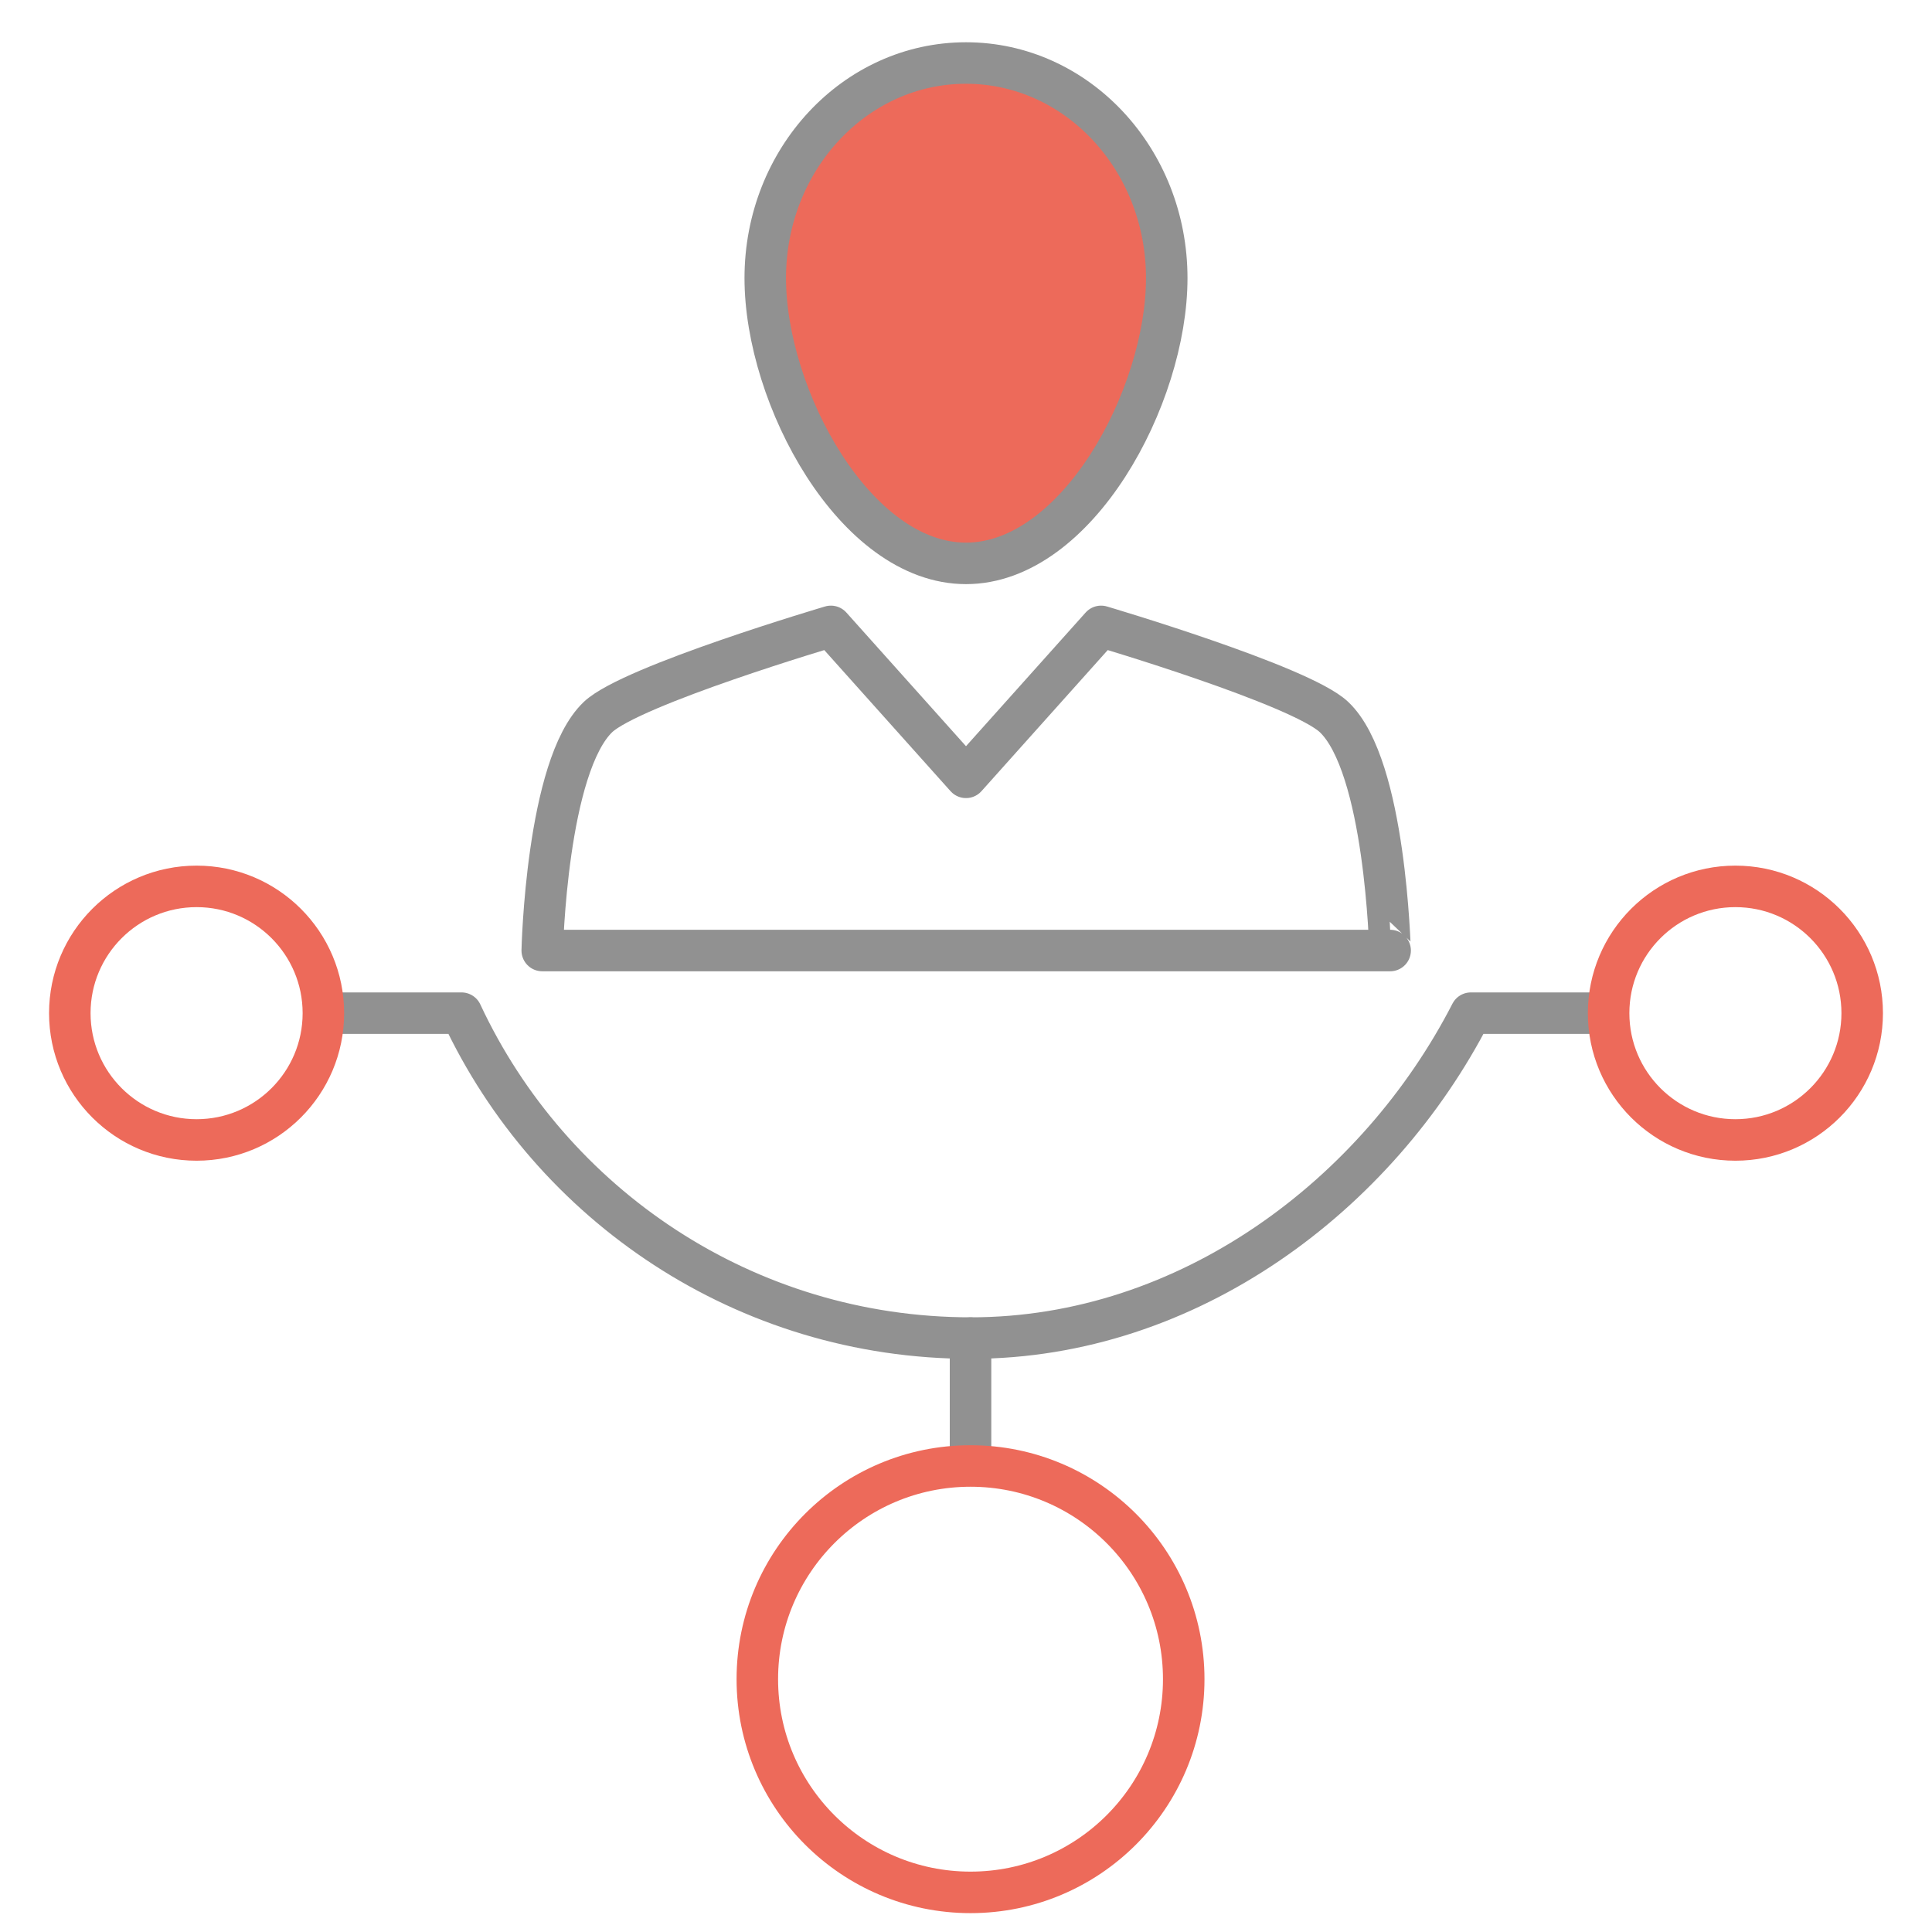
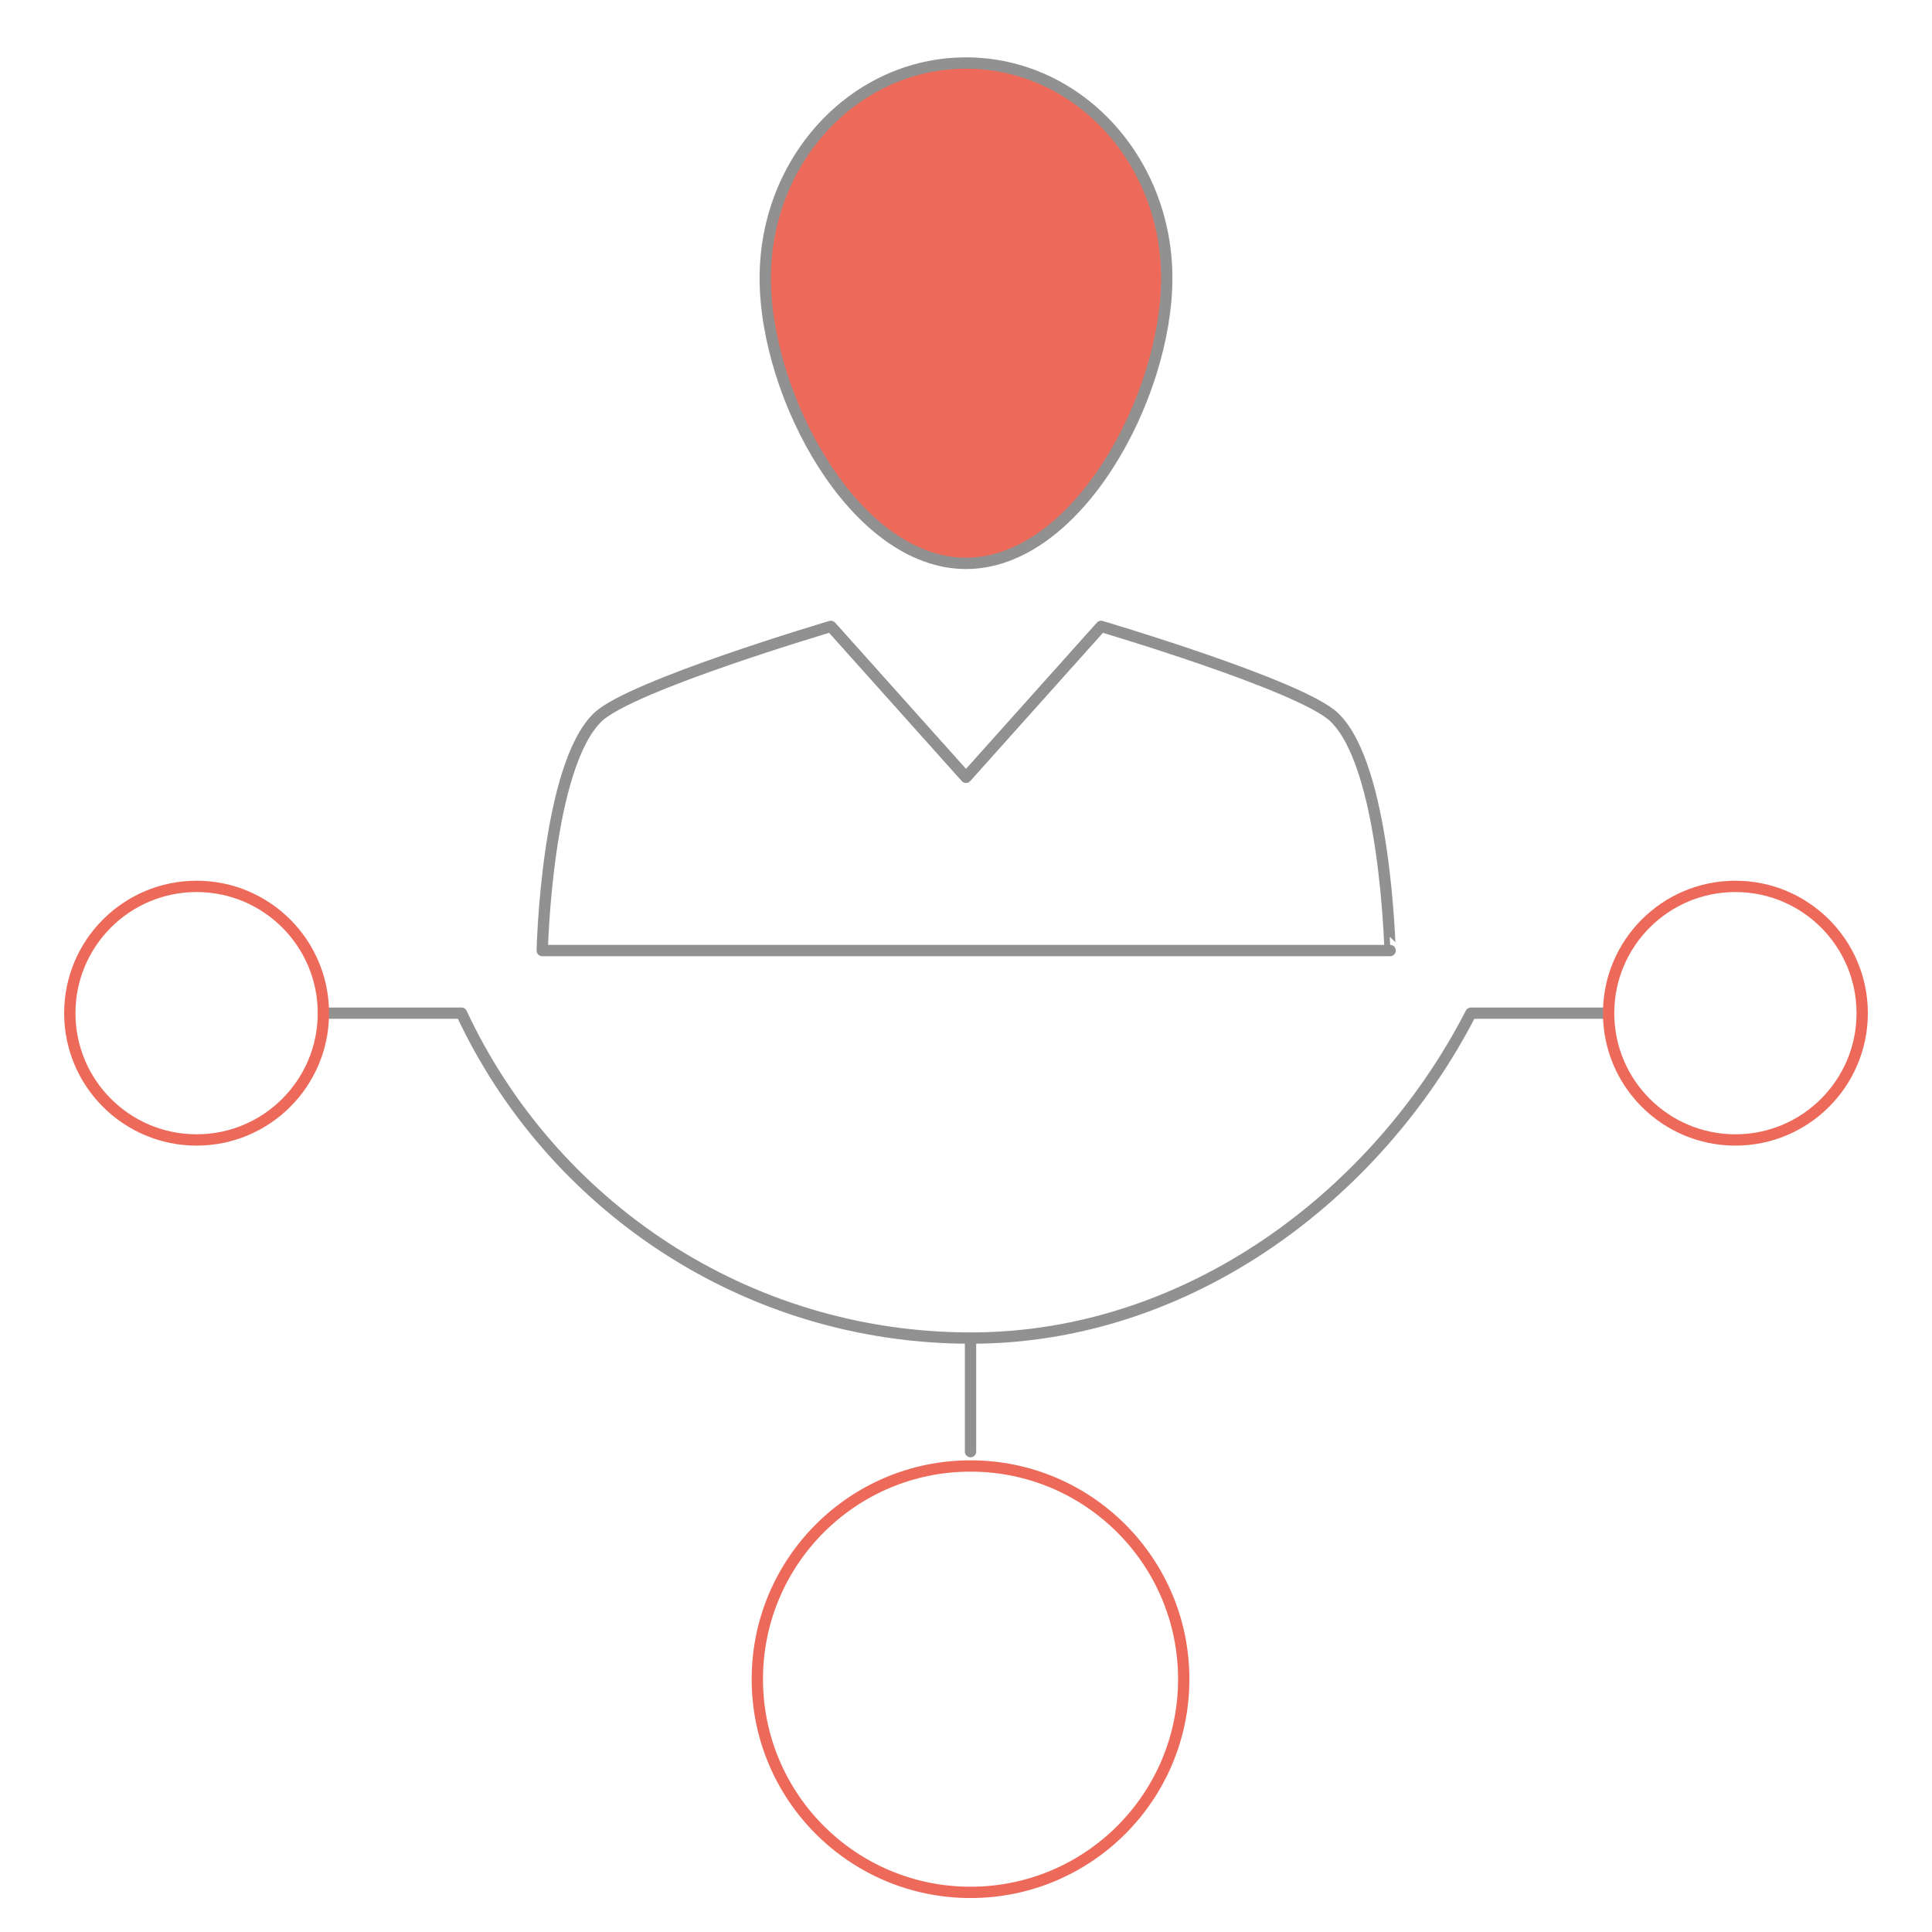
<svg xmlns="http://www.w3.org/2000/svg" version="1.1" id="Layer_1" x="0px" y="0px" width="512px" height="512px" viewBox="0 0 512 512" enable-background="new 0 0 512 512" xml:space="preserve">
  <g>
-     <rect id="canvas_background" x="-1" y="-1" fill="none" width="582" height="402" />
-   </g>
-   <g>
-     <path id="svg_2" fill="#ED6A5A" stroke="#919191" stroke-width="11" stroke-linecap="round" stroke-linejoin="round" stroke-miterlimit="10" d="   M309.2,73.7c0,31.5-23.8,75.6-53.2,75.6c-29.397,0-53.2-44.1-53.2-75.6s23.803-57,53.2-57C285.4,16.7,309.2,42.2,309.2,73.7   L309.2,73.7z" />
-     <path id="svg_3" fill="none" stroke="#919191" stroke-width="11" stroke-linecap="round" stroke-linejoin="round" stroke-miterlimit="10" d="   M353.5,190c-8.897-8.397-61.7-24-61.7-24L256,206l0,0l0,0l-35.8-40c0,0-52.8,15.603-61.7,24c-13.7,13-14.8,61.9-14.8,61.9h224.7   C368.302,251.9,367.302,203,353.5,190L353.5,190z" />
-     <path id="svg_4" fill="none" stroke="#919191" stroke-width="11" stroke-linecap="round" stroke-linejoin="round" stroke-miterlimit="10" d="   M85.8,268.5h36.5c23.7,50.8,75.2,86.103,135,86.103c57.7,0,107.803-38,132.503-86.103H425.7" />
-     <line id="svg_5" fill="none" stroke="#919191" stroke-width="11" stroke-linecap="round" stroke-linejoin="round" stroke-miterlimit="10" x1="257.2" y1="384.7" x2="257.2" y2="354.6" />
-     <circle id="svg_6" fill="none" stroke="#ED6A5A" stroke-width="11" stroke-linecap="round" stroke-linejoin="round" stroke-miterlimit="10" cx="52.1" cy="268.5" r="33.6" />
-     <circle id="svg_7" fill="none" stroke="#ED6A5A" stroke-width="11" stroke-linecap="round" stroke-linejoin="round" stroke-miterlimit="10" cx="257.2" cy="445" r="56.5" />
-     <circle id="svg_8" fill="none" stroke="#ED6A5A" stroke-width="11" stroke-linecap="round" stroke-linejoin="round" stroke-miterlimit="10" cx="459.9" cy="268.5" r="33.6" />
+     <path id="svg_2" fill="#ED6A5A" stroke="#919191" stroke-width="3" stroke-linecap="round" stroke-linejoin="round" stroke-miterlimit="10" d="   M309.2,73.7c0,31.5-23.8,75.6-53.2,75.6c-29.396,0-53.2-44.1-53.2-75.6s23.804-57,53.2-57C285.4,16.7,309.2,42.2,309.2,73.7   L309.2,73.7z" />
+     <path id="svg_3" fill="none" stroke="#919191" stroke-width="3" stroke-linecap="round" stroke-linejoin="round" stroke-miterlimit="10" d="   M353.5,190c-8.896-8.396-61.7-24-61.7-24L256,206l0,0l0,0l-35.8-40c0,0-52.8,15.604-61.7,24c-13.7,13-14.8,61.9-14.8,61.9h224.7   C368.302,251.9,367.302,203,353.5,190L353.5,190z" />
+     <path id="svg_4" fill="none" stroke="#919191" stroke-width="3" stroke-linecap="round" stroke-linejoin="round" stroke-miterlimit="10" d="   M85.8,268.5h36.5c23.7,50.8,75.2,86.104,135,86.104c57.7,0,107.804-38,132.504-86.104H425.7" />
+     <line id="svg_5" fill="none" stroke="#919191" stroke-width="3" stroke-linecap="round" stroke-linejoin="round" stroke-miterlimit="10" x1="257.2" y1="384.7" x2="257.2" y2="354.6" />
+     <circle id="svg_6" fill="none" stroke="#ED6A5A" stroke-width="3" stroke-linecap="round" stroke-linejoin="round" stroke-miterlimit="10" cx="52.1" cy="268.5" r="33.6" />
+     <circle id="svg_7" fill="none" stroke="#ED6A5A" stroke-width="3" stroke-linecap="round" stroke-linejoin="round" stroke-miterlimit="10" cx="257.2" cy="445" r="56.5" />
+     <circle id="svg_8" fill="none" stroke="#ED6A5A" stroke-width="3" stroke-linecap="round" stroke-linejoin="round" stroke-miterlimit="10" cx="459.9" cy="268.5" r="33.6" />
  </g>
</svg>
